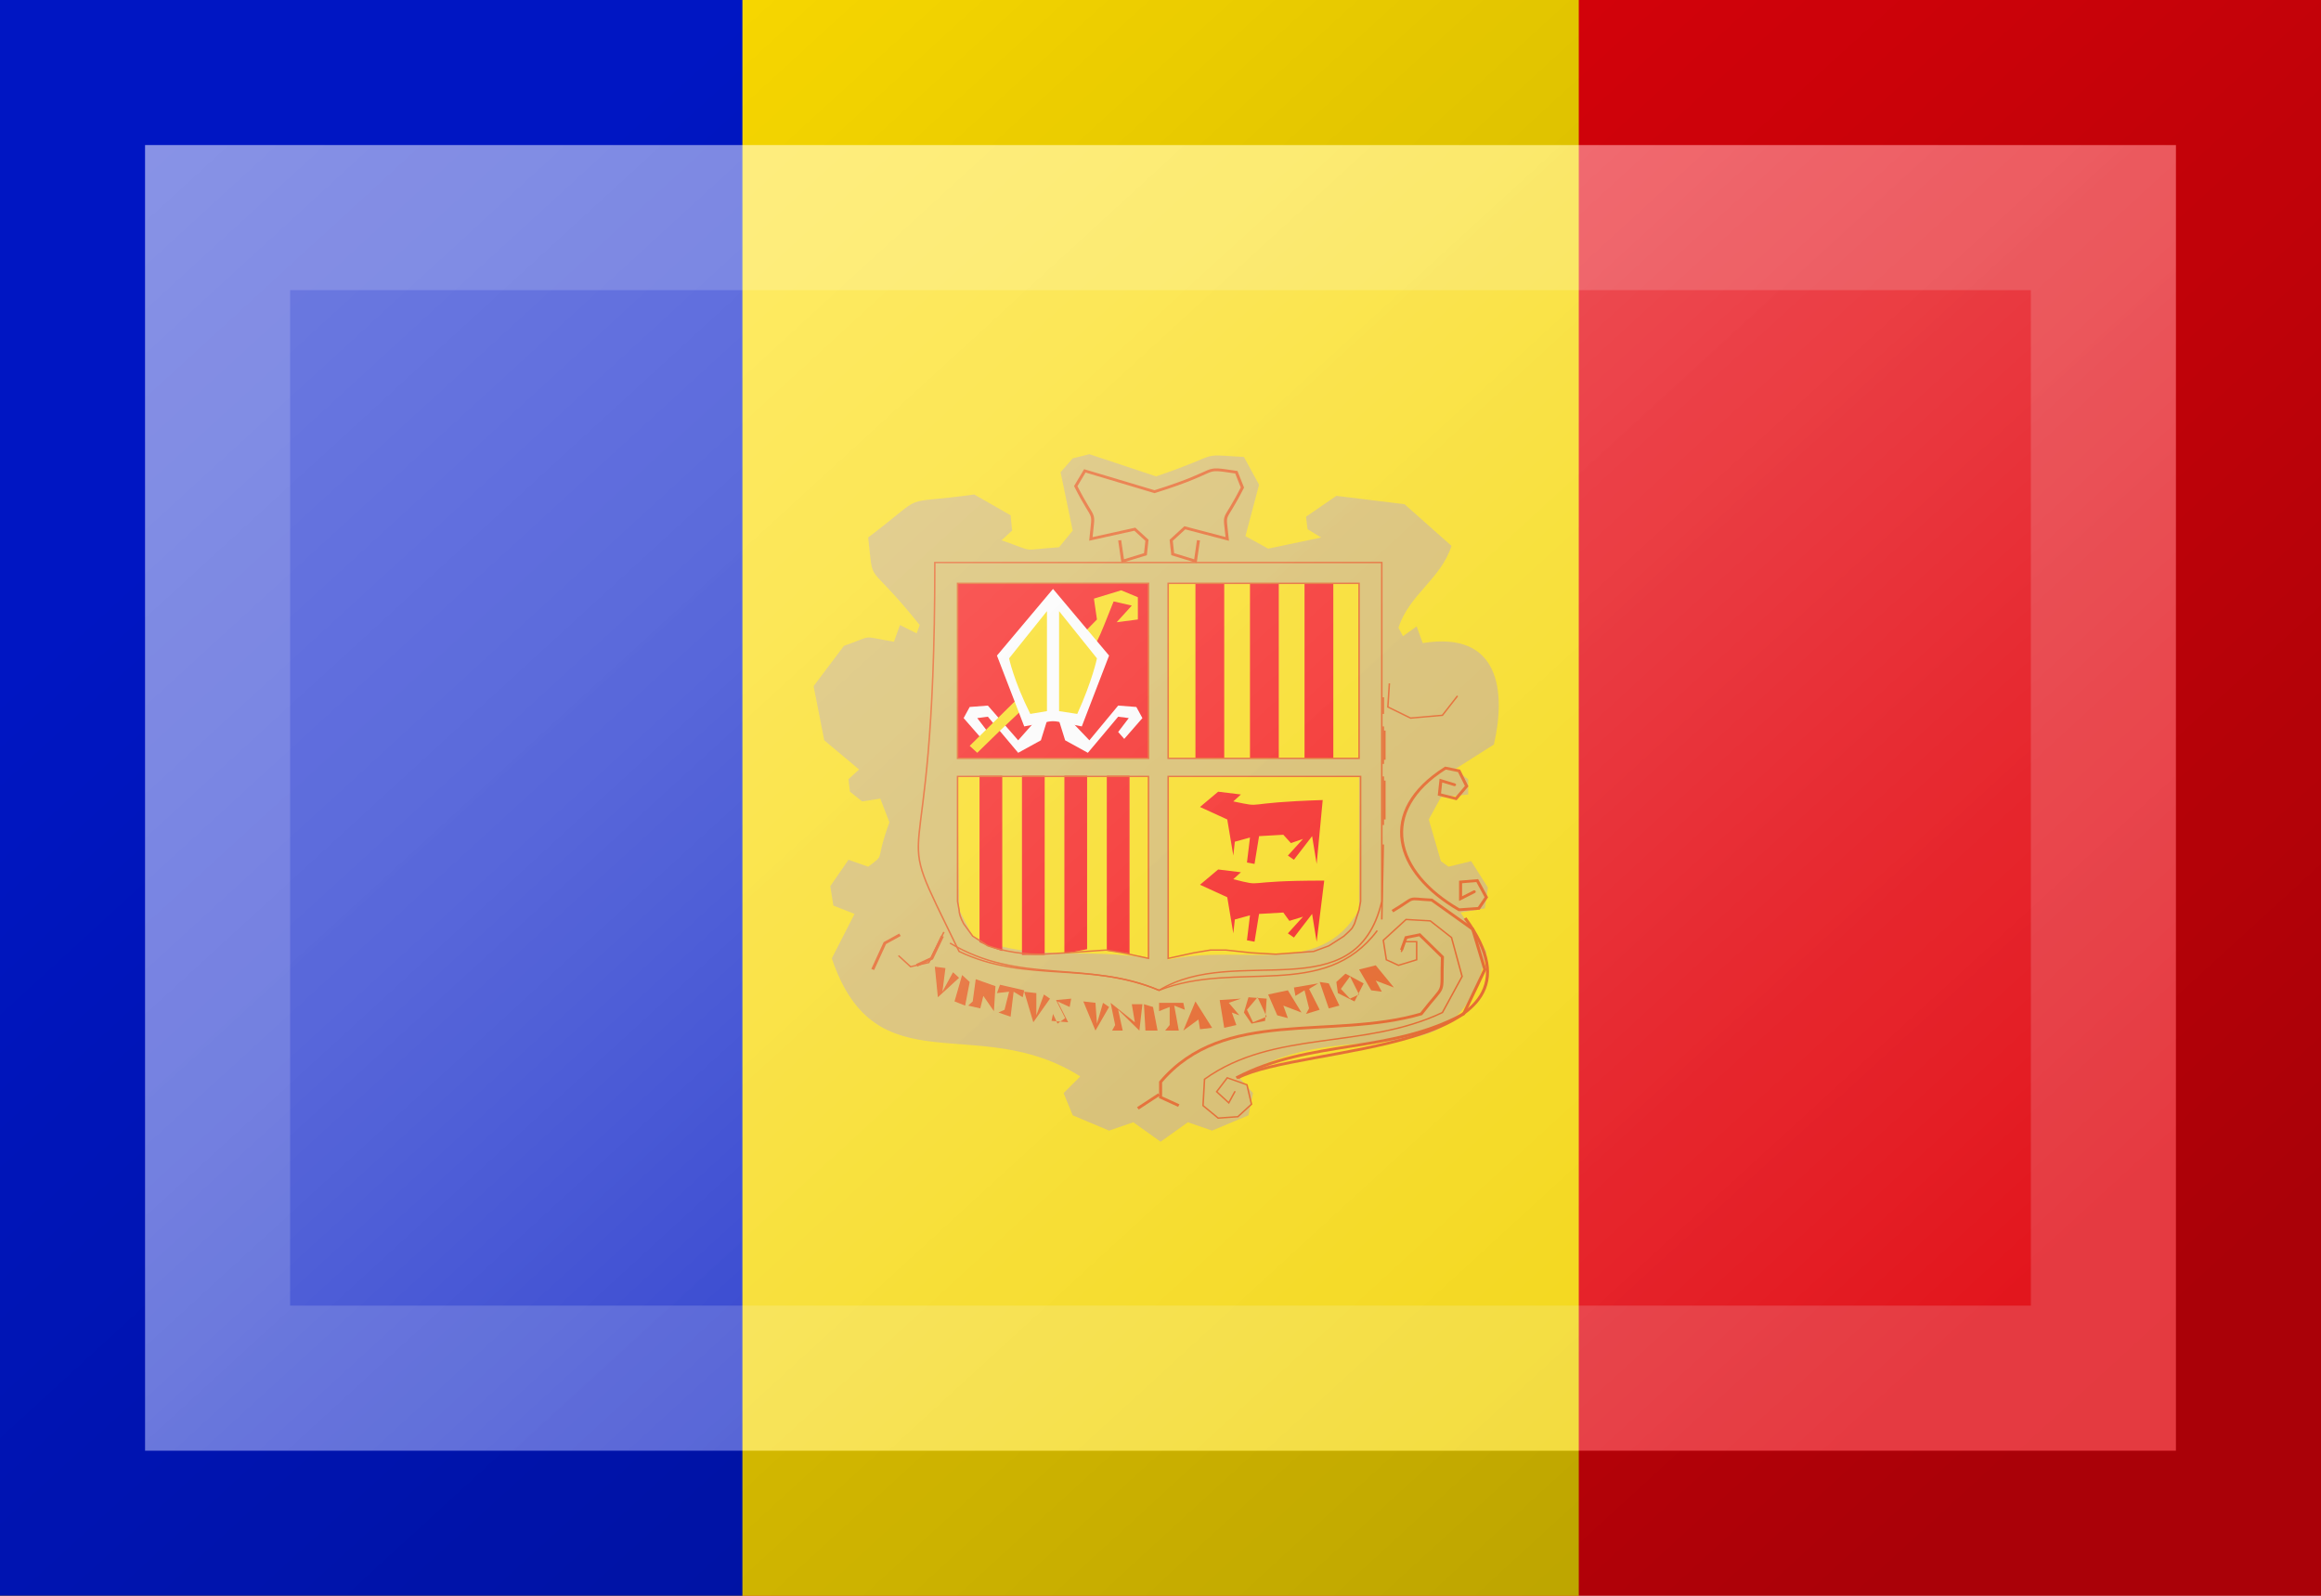
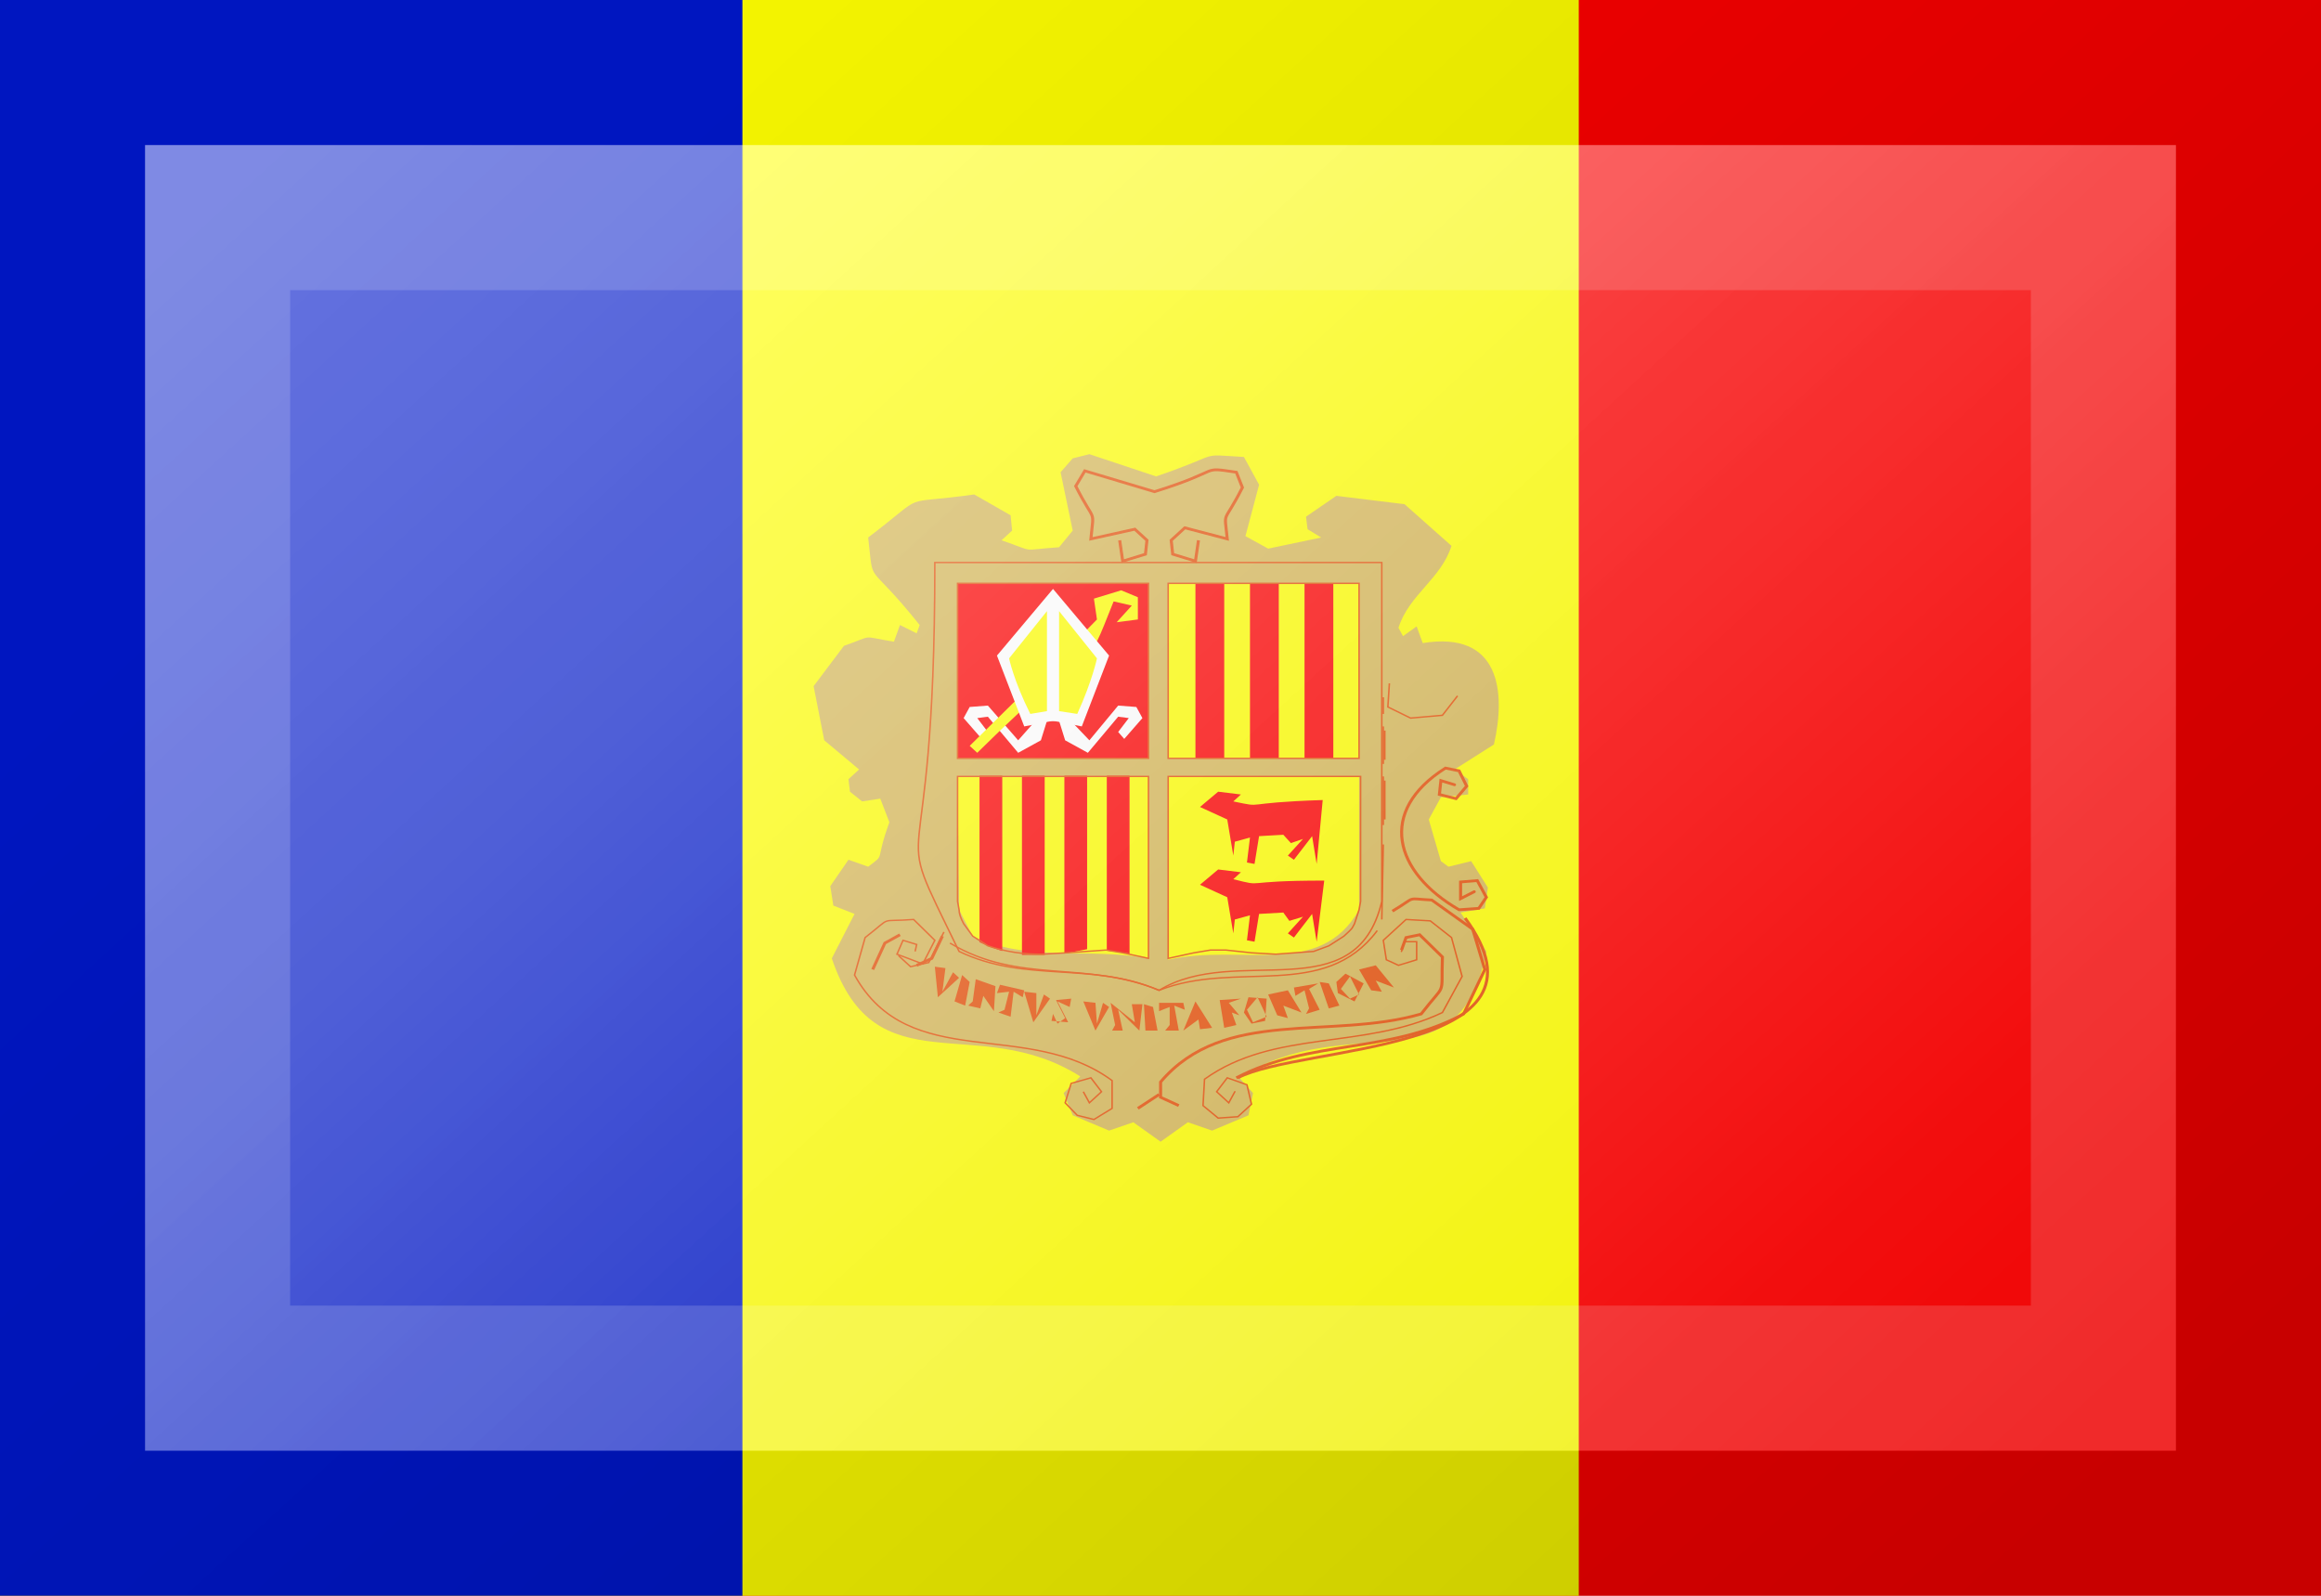
<svg xmlns="http://www.w3.org/2000/svg" width="16" height="11" viewBox="0 0 16 11">
  <defs>
-     <linearGradient id="fad-gloss" gradientUnits="userSpaceOnUse" x1="1.005" y1="1.097" x2="10.763" y2="11.752">
-       <stop offset="0.000" stop-color="#fff" stop-opacity="0.439" />
-       <stop offset="0.363" stop-color="#fff" stop-opacity="0.347" />
-       <stop offset="0.822" stop-color="#fff" stop-opacity="0.150" />
-       <stop offset="1.000" stop-color="#fff" stop-opacity="0.082" />
+     <linearGradient id="fad-gloss" gradientUnits="userSpaceOnUse" x1="1.352" y1="1.476" x2="11.384" y2="12.430">
+       <stop offset="0.000" stop-color="#fff" stop-opacity="0.400" />
+       <stop offset="0.308" stop-color="#fff" stop-opacity="0.314" />
+       <stop offset="0.856" stop-color="#fff" stop-opacity="0.061" />
+       <stop offset="1.000" stop-color="#fff" stop-opacity="0.021" />
    </linearGradient>
-     <linearGradient id="fad-shade" gradientUnits="userSpaceOnUse" x1="3.338" y1="3.645" x2="11.482" y2="12.537">
+     <linearGradient id="fad-shade" gradientUnits="userSpaceOnUse" x1="2.739" y1="2.991" x2="11.482" y2="12.537">
      <stop offset="0.000" stop-color="#000" stop-opacity="0.000" />
-       <stop offset="1.000" stop-color="#000" stop-opacity="0.054" />
+       <stop offset="1.000" stop-color="#000" stop-opacity="0.060" />
    </linearGradient>
-     <linearGradient id="fad-edge" gradientUnits="userSpaceOnUse" x1="2.330" y1="2.544" x2="11.428" y2="12.478">
-       <stop offset="0.000" stop-color="#000" stop-opacity="0.030" />
-       <stop offset="0.275" stop-color="#000" stop-opacity="0.105" />
-       <stop offset="1.000" stop-color="#000" stop-opacity="0.280" />
+     <linearGradient id="fad-edge" gradientUnits="userSpaceOnUse" x1="2.625" y1="2.866" x2="11.802" y2="12.886">
+       <stop offset="0.000" stop-color="#000" stop-opacity="0.048" />
+       <stop offset="0.295" stop-color="#000" stop-opacity="0.094" />
+       <stop offset="1.000" stop-color="#000" stop-opacity="0.217" />
    </linearGradient>
    <clipPath id="fad-clip">
      <rect width="16" height="11" />
    </clipPath>
  </defs>
  <g clip-path="url(#fad-clip)">
    <g transform="scale(1.04447 0.95743)">
-       <path fill="#ec020b" d="M0 0h15.32v11.49H0z" />
-       <path fill="#fedd00" d="M0 0h10.42v11.49H0z" />
+       <path fill="red" d="M0 0h15.32v11.49H0z" />
+       <path fill="#ff0" d="M0 0h10.42v11.49H0z" />
      <path fill="#0017c9" d="M0 0h4.9v11.49H0z" />
      <path fill="#d6b757" d="M7.19 3.27L7.63 3.43C8.09 3.26 7.89 3.27 8.21 3.29L8.31 3.49L8.22 3.86L8.37 3.95L8.72 3.87L8.63 3.81L8.62 3.72L8.82 3.57L9.27 3.63L9.58 3.93C9.51 4.17 9.3 4.28 9.23 4.52L9.26 4.58L9.35 4.51L9.39 4.63C9.9 4.54 9.94 4.98 9.86 5.36L9.6 5.54L9.69 5.61L9.69 5.72L9.51 5.74L9.43 5.9L9.51 6.2L9.56 6.24L9.71 6.2L9.82 6.39L9.8 6.54L9.64 6.57L9.81 6.85C9.63 7.86 8.91 7.25 8.18 7.76L8.27 7.87L8.24 8.03L8 8.14L7.84 8.08L7.66 8.22L7.48 8.08L7.32 8.14L7.08 8.03L7.02 7.87L7.13 7.75C6.45 7.28 5.78 7.84 5.49 6.9L5.64 6.58L5.5 6.52L5.48 6.38L5.6 6.19L5.73 6.24C5.85 6.14 5.77 6.22 5.87 5.92L5.81 5.75L5.69 5.77L5.61 5.7L5.6 5.61L5.67 5.54L5.44 5.33L5.37 4.94L5.57 4.65C5.78 4.57 5.67 4.58 5.9 4.62L5.94 4.5L6.05 4.56L6.07 4.5C5.71 4.01 5.77 4.24 5.73 3.87C6.14 3.53 5.91 3.64 6.43 3.56L6.67 3.71L6.68 3.82L6.61 3.89C6.85 3.98 6.72 3.96 6.99 3.94L7.08 3.82L7 3.4L7.08 3.3L7.19 3.27" />
      <g fill="none" stroke="#e64f08">
        <path stroke-linecap="round" stroke-width=".02" d="M9.6 5.65L9.51 5.62L9.5 5.72L9.61 5.75L9.68 5.66L9.63 5.55L9.54 5.53C9.09 5.84 9.2 6.28 9.63 6.55L9.76 6.54L9.81 6.46L9.75 6.34L9.64 6.35L9.64 6.47L9.73 6.42" />
        <path stroke-width=".02" d="M9.19 6.56C9.36 6.45 9.27 6.47 9.45 6.48L9.72 6.69L9.8 6.98L9.66 7.3C9.17 7.59 8.65 7.48 8.16 7.76" />
        <g stroke-width=".02">
          <path d="M9.25 6.84L9.28 6.75L9.37 6.73L9.52 6.89C9.51 7.19 9.55 7.06 9.38 7.3C8.78 7.49 8.08 7.25 7.66 7.79L7.66 7.9L7.78 7.96M7.91 3.89L7.89 4.04L7.74 3.99L7.73 3.89L7.82 3.8L8.1 3.88C8.08 3.66 8.07 3.79 8.2 3.51L8.16 3.4C7.91 3.36 8.09 3.38 7.62 3.54L7.16 3.39L7.1 3.5C7.23 3.78 7.22 3.65 7.2 3.88L7.49 3.81L7.57 3.89L7.56 3.99L7.41 4.04L7.39 3.89" />
        </g>
        <path stroke-width=".02" d="M5.94 6.73L5.84 6.79L5.76 6.98M6.22 6.74L6.15 6.9L6.05 6.95M7.65 7.88L7.51 7.98M9.67 6.61C10.33 7.59 8.59 7.52 8.17 7.76" />
        <g stroke-width=".01">
          <path d="M9.13 6.08L9.12 6.62M9.13 5.59L9.13 5.94M9.14 5.62L9.14 5.9M9.14 5.26L9.14 5.47M9.13 5.23L9.13 5.5M9.13 5.02L9.13 5.14M9.09 6.7C8.74 7.21 8.16 6.91 7.65 7.13C7.16 6.91 6.73 7.09 6.27 6.79M6.23 6.71L6.13 6.93L6.01 6.96L5.93 6.88" />
          <path stroke-linecap="round" d="M8.15 7.86L8.11 7.94L8.03 7.86L8.1 7.76L8.23 7.81L8.26 7.95L8.17 8.04L8.04 8.05L7.94 7.96L7.95 7.77C8.41 7.41 9 7.56 9.52 7.29L9.65 7.03L9.58 6.75L9.44 6.63L9.28 6.62L9.13 6.77L9.15 6.91L9.23 6.95L9.35 6.91L9.35 6.78L9.27 6.78L9.25 6.85" />
+           <path d="M7.15 7.86L7.19 7.94L7.27 7.86L7.2 7.76L7.07 7.8L7.03 7.94L7.11 8.03L7.22 8.06L7.34 7.98L7.34 7.78C6.78 7.33 6 7.73 5.64 7.02L5.71 6.75C5.9 6.59 5.79 6.64 6.03 6.62L6.17 6.77L6.09 6.94L5.92 6.87L5.96 6.77L6.05 6.8L6.04 6.85" />
          <path d="M9.17 4.92L9.16 5.09L9.31 5.17L9.52 5.15L9.62 5.01M9.12 6.49C8.95 7.28 8.16 6.79 7.65 7.13C7.2 6.92 6.77 7.08 6.33 6.85C5.84 5.75 6.17 6.62 6.17 4.05L9.12 4.05L9.12 6.49z" />
        </g>
        <g fill="#d6b757" stroke="#d6b757" />
        <g stroke="#d6b757" stroke-linecap="round" stroke-width=".01" />
      </g>
      <g fill="#e64f08">
        <path d="M6.33 7.04L6.29 7L6.22 7.14L6.24 6.97L6.17 6.96L6.19 7.18L6.33 7.04zM6.4 7.07L6.35 7.02L6.3 7.21L6.37 7.24L6.4 7.07zM6.42 7.21L6.39 7.24L6.47 7.26L6.49 7.17L6.56 7.28L6.57 7.1L6.44 7.05L6.42 7.21zM6.63 7.27L6.59 7.29L6.67 7.32L6.69 7.14L6.75 7.18L6.76 7.13L6.6 7.09L6.58 7.15L6.66 7.14L6.63 7.27zM6.93 7.19L6.89 7.16L6.84 7.31L6.84 7.15L6.76 7.14L6.82 7.36L6.93 7.19zM6.94 7.35L7.05 7.36L6.98 7.21L7.06 7.25L7.07 7.19L6.97 7.2L7.03 7.33L6.98 7.37L6.95 7.3L6.94 7.35zM7.32 7.25L7.28 7.22L7.24 7.37L7.23 7.22L7.15 7.21L7.23 7.42L7.32 7.25z" />
        <path d="M7.36 7.38L7.34 7.42L7.41 7.42L7.38 7.27L7.52 7.42L7.54 7.23L7.47 7.23L7.49 7.36L7.33 7.22L7.36 7.38zM7.61 7.25L7.55 7.23L7.56 7.42L7.64 7.42L7.61 7.25zM7.72 7.38L7.69 7.42L7.78 7.42L7.75 7.24L7.82 7.27L7.81 7.22L7.65 7.22L7.65 7.28L7.72 7.25L7.72 7.38zM7.91 7.34L7.92 7.41L8 7.4L7.89 7.21L7.81 7.42L7.91 7.34zM8.11 7.22L8.19 7.19L8.05 7.2L8.08 7.4L8.16 7.38L8.13 7.29L8.18 7.31L8.11 7.22zM8.21 7.29L8.26 7.37L8.35 7.35L8.36 7.19L8.24 7.18L8.21 7.29M8.23 7.27L8.3 7.18L8.36 7.32L8.27 7.36L8.23 7.27M8.43 7.31L8.5 7.33L8.47 7.24L8.59 7.29L8.5 7.13L8.37 7.16L8.43 7.31zM8.64 7.26L8.62 7.3L8.71 7.27L8.64 7.12L8.7 7.08L8.54 7.11L8.55 7.17L8.61 7.13L8.64 7.26zM8.77 7.08L8.71 7.07L8.77 7.26L8.84 7.24L8.77 7.08zM8.83 7.15L8.94 7.21L9 7.08L8.88 7.01L8.82 7.07L8.83 7.15M8.85 7.12L8.91 7.03L8.97 7.16L8.91 7.19L8.85 7.12M9.05 7.13L9.12 7.14L9.08 7.06L9.2 7.11L9.08 6.95L8.97 6.98L9.05 7.13z" />
      </g>
-       <g fill="#fedd00">
-         <path fill="#fa0704" d="M6.32 4.2h1.26v1.26H6.32z" />
+       <g fill="#ff0">
+         <path fill="red" d="M6.32 4.2h1.26v1.26H6.32z" />
        <path id="fad-ad-a" fill="#fff" d="M6.91 5.19L6.87 5.33L6.72 5.42L6.52 5.16L6.45 5.17L6.52 5.27L6.48 5.32L6.36 5.17L6.4 5.09L6.52 5.08L6.72 5.33L6.85 5.17L6.91 5.19z" />
        <path fill="#fff" d="M6.99 5.19L7.03 5.33L7.18 5.42L7.38 5.16L7.45 5.17L7.38 5.27L7.42 5.32L7.54 5.17L7.5 5.09L7.38 5.08L7.19 5.33L7.05 5.17L6.99 5.19z" />
        <path d="M7.06 4.66L7.24 4.46L7.22 4.31L7.4 4.25L7.51 4.3L7.51 4.46L7.37 4.48L7.47 4.36L7.35 4.33C7.14 4.9 7.33 4.47 6.45 5.42L6.4 5.37L7.06 4.66z" />
        <path fill="#fff" d="M6.58 4.72L6.76 5.23C7.01 5.18 6.89 5.18 7.14 5.23L7.32 4.72L6.95 4.24L6.58 4.72z" />
        <path d="m6.99 4.4.25.34s-.03.16-.13.4l-.12-.02zm-.08 0-.25.34s.03.16.14.4l.11-.02z" />
      </g>
-       <g fill="#fa0704">
-         <path fill="#fedd00" d="M7.71 4.2h1.26v1.26H7.71z" />
+       <g fill="red">
+         <path fill="#ff0" d="M7.71 4.2h1.26v1.26H7.71z" />
        <path d="M7.89 4.2h.19v1.26h-.19zm.36 0h.19v1.26h-.19zm.36 0h.19v1.26h-.19z" />
      </g>
-       <g fill="#fa0704" stroke="#fa0704">
-         <path fill="#fedd00" stroke="none" d="M6.33 6.55L6.42 6.74C6.78 6.93 7.18 6.82 7.58 6.9L7.58 5.59L6.32 5.59L6.33 6.55z" />
+       <g fill="red" stroke="red">
+         <path fill="#ff0" stroke="none" d="M6.33 6.55L6.42 6.74C6.78 6.93 7.18 6.82 7.58 6.9L7.58 5.59L6.32 5.59L6.33 6.55z" />
        <path stroke-width=".01" d="m6.47 6.78.06.03.08.03V5.59h-.14zm.7.05V5.59h-.14v1.27zm.28-1.24h-.14v1.25l.14.02zm-.56 0v1.28h-.14V5.59z" />
      </g>
-       <path fill="#fedd00" d="M8.97 6.55C8.71 7.05 8.2 6.79 7.71 6.91L7.71 5.59L8.97 5.59L8.97 6.55z" />
+       <path fill="#ff0" d="M8.97 6.55C8.71 7.05 8.2 6.79 7.71 6.91L7.71 5.59L8.97 5.59L8.97 6.55z" />
      <g id="fad-ad-b">
-         <path fill="#fa0704" d="M8.04 5.7L7.92 5.81L8.1 5.9L8.14 6.16L8.15 6.06L8.25 6.03L8.23 6.21L8.28 6.22L8.31 6.02L8.47 6.01L8.52 6.07L8.6 6.04L8.5 6.16L8.54 6.19L8.66 6.02L8.69 6.22L8.73 5.76C8.17 5.78 8.36 5.82 8.14 5.77L8.19 5.72L8.04 5.7z" />
-         <g fill="none" stroke="#fedd00" stroke-linecap="round" stroke-width=".01" />
+         <path fill="red" d="M8.04 5.7L7.92 5.81L8.1 5.9L8.14 6.16L8.15 6.06L8.25 6.03L8.23 6.21L8.28 6.22L8.31 6.02L8.47 6.01L8.52 6.07L8.6 6.04L8.5 6.16L8.54 6.19L8.66 6.02L8.69 6.22L8.73 5.76C8.17 5.78 8.36 5.82 8.14 5.77L8.19 5.72L8.04 5.7z" />
+         <g fill="none" stroke="#ff0" stroke-linecap="round" stroke-width=".01" />
      </g>
-       <path fill="#fa0704" d="M8.04 6.26L7.92 6.37L8.1 6.46L8.14 6.72L8.15 6.62L8.25 6.59L8.23 6.77L8.28 6.78L8.31 6.58L8.47 6.57L8.51 6.63L8.6 6.6L8.5 6.72L8.54 6.75L8.66 6.58L8.69 6.78L8.74 6.34C8.17 6.34 8.36 6.39 8.14 6.33L8.19 6.28L8.04 6.26z" />
-       <g fill="none" stroke="#fedd00" stroke-linecap="round" stroke-width=".01" />
+       <path fill="red" d="M8.04 6.26L7.92 6.37L8.1 6.46L8.14 6.72L8.15 6.62L8.25 6.59L8.23 6.77L8.28 6.78L8.31 6.58L8.47 6.57L8.51 6.63L8.6 6.6L8.5 6.72L8.54 6.75L8.66 6.58L8.69 6.78L8.74 6.34C8.17 6.34 8.36 6.39 8.14 6.33L8.19 6.28L8.04 6.26z" />
+       <g fill="none" stroke="#ff0" stroke-linecap="round" stroke-width=".01" />
      <path fill="none" stroke="#e64f08" stroke-width=".01" d="M6.32 4.2h1.26v1.26H6.32zm1.39 0h1.26v1.26H7.71zM6.33 6.55q0 .04.03.1l.06.09.1.07a1 1 0 0 0 .36.06l.16-.01.26-.02.11.02.17.04V5.59H6.32v.9zm2.64 0-.03.1c-.02.04-.01.03-.07.09l-.1.07-.1.04-.25.02-.16-.01-.17-.02h-.1l-.11.02-.17.04V5.59h1.27v.9z" />
    </g>
    <rect x="1" y="1" width="14" height="9" fill="url(#fad-gloss)" />
-     <path d="M1 1h14v9H1zM2 2v7h12V2z" fill="#fff" fill-opacity="0.166" fill-rule="evenodd" />
+     <path d="M1 1h14v9H1zM2 2v7h12V2z" fill="#fff" fill-opacity="0.164" fill-rule="evenodd" />
    <rect x="1" y="1" width="14" height="9" fill="url(#fad-shade)" />
    <path d="M0 0h16v11H0zM1 1v9h14V1z" fill="url(#fad-edge)" fill-rule="evenodd" />
  </g>
</svg>
